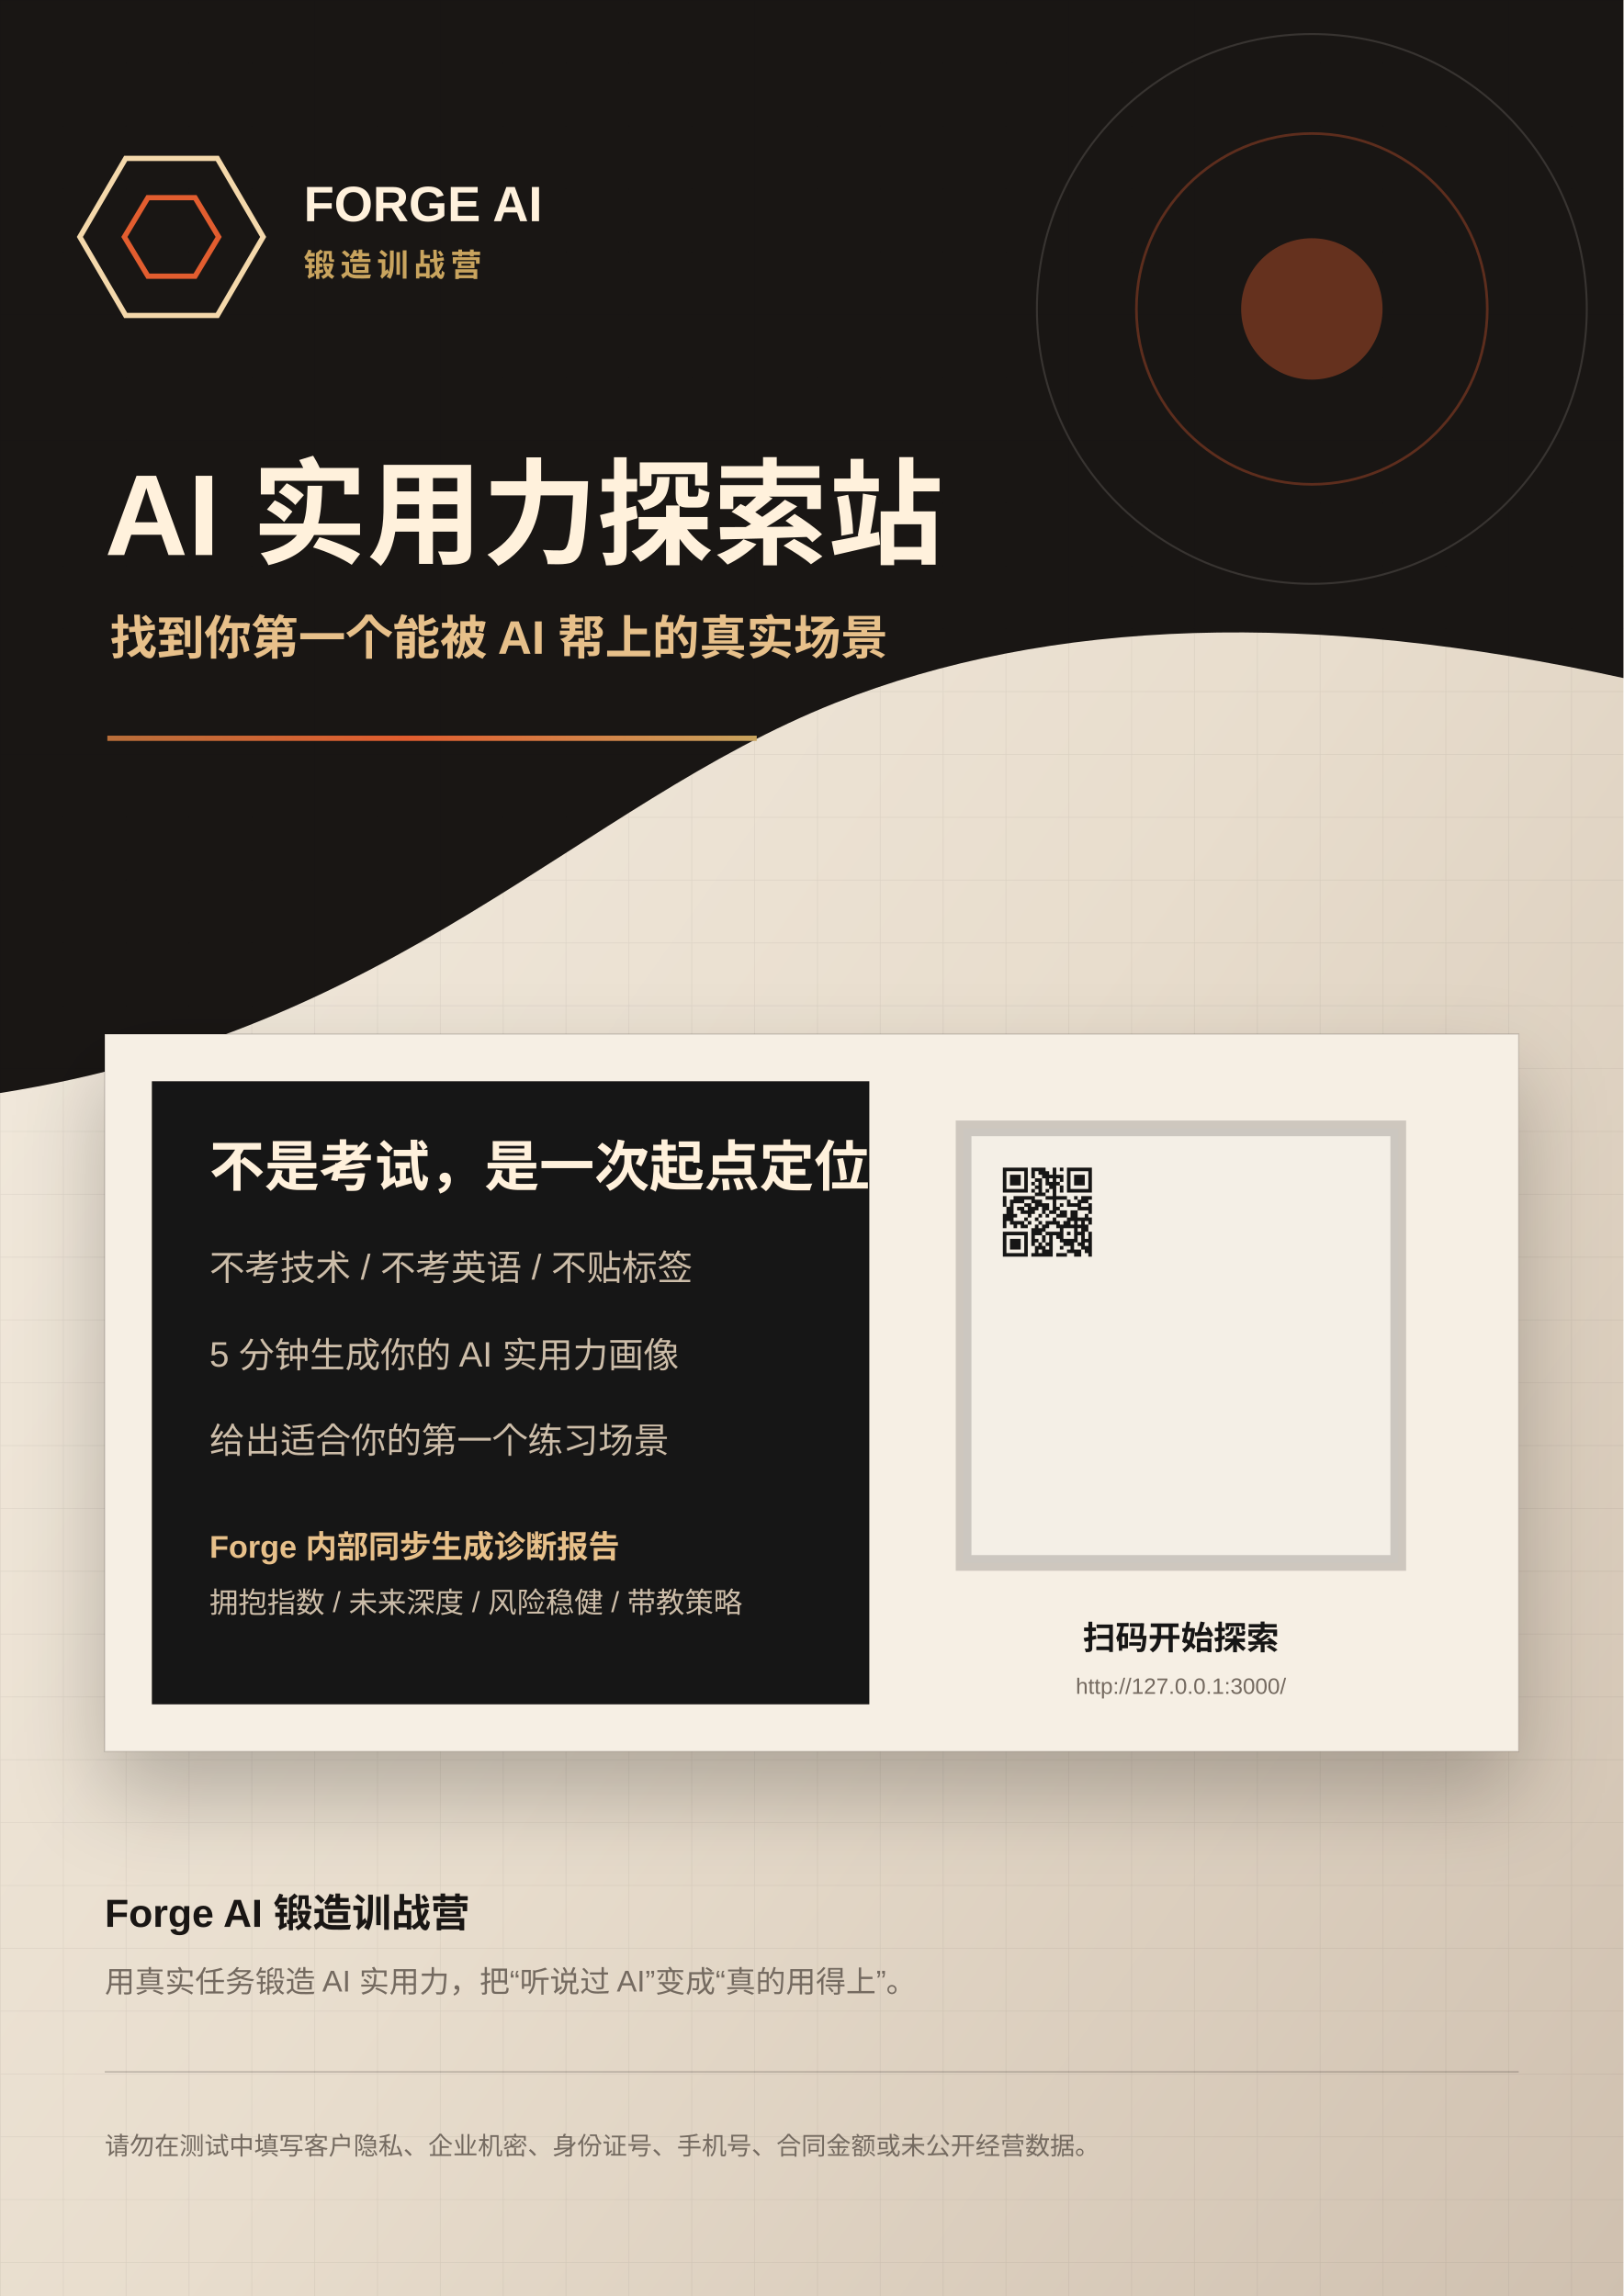
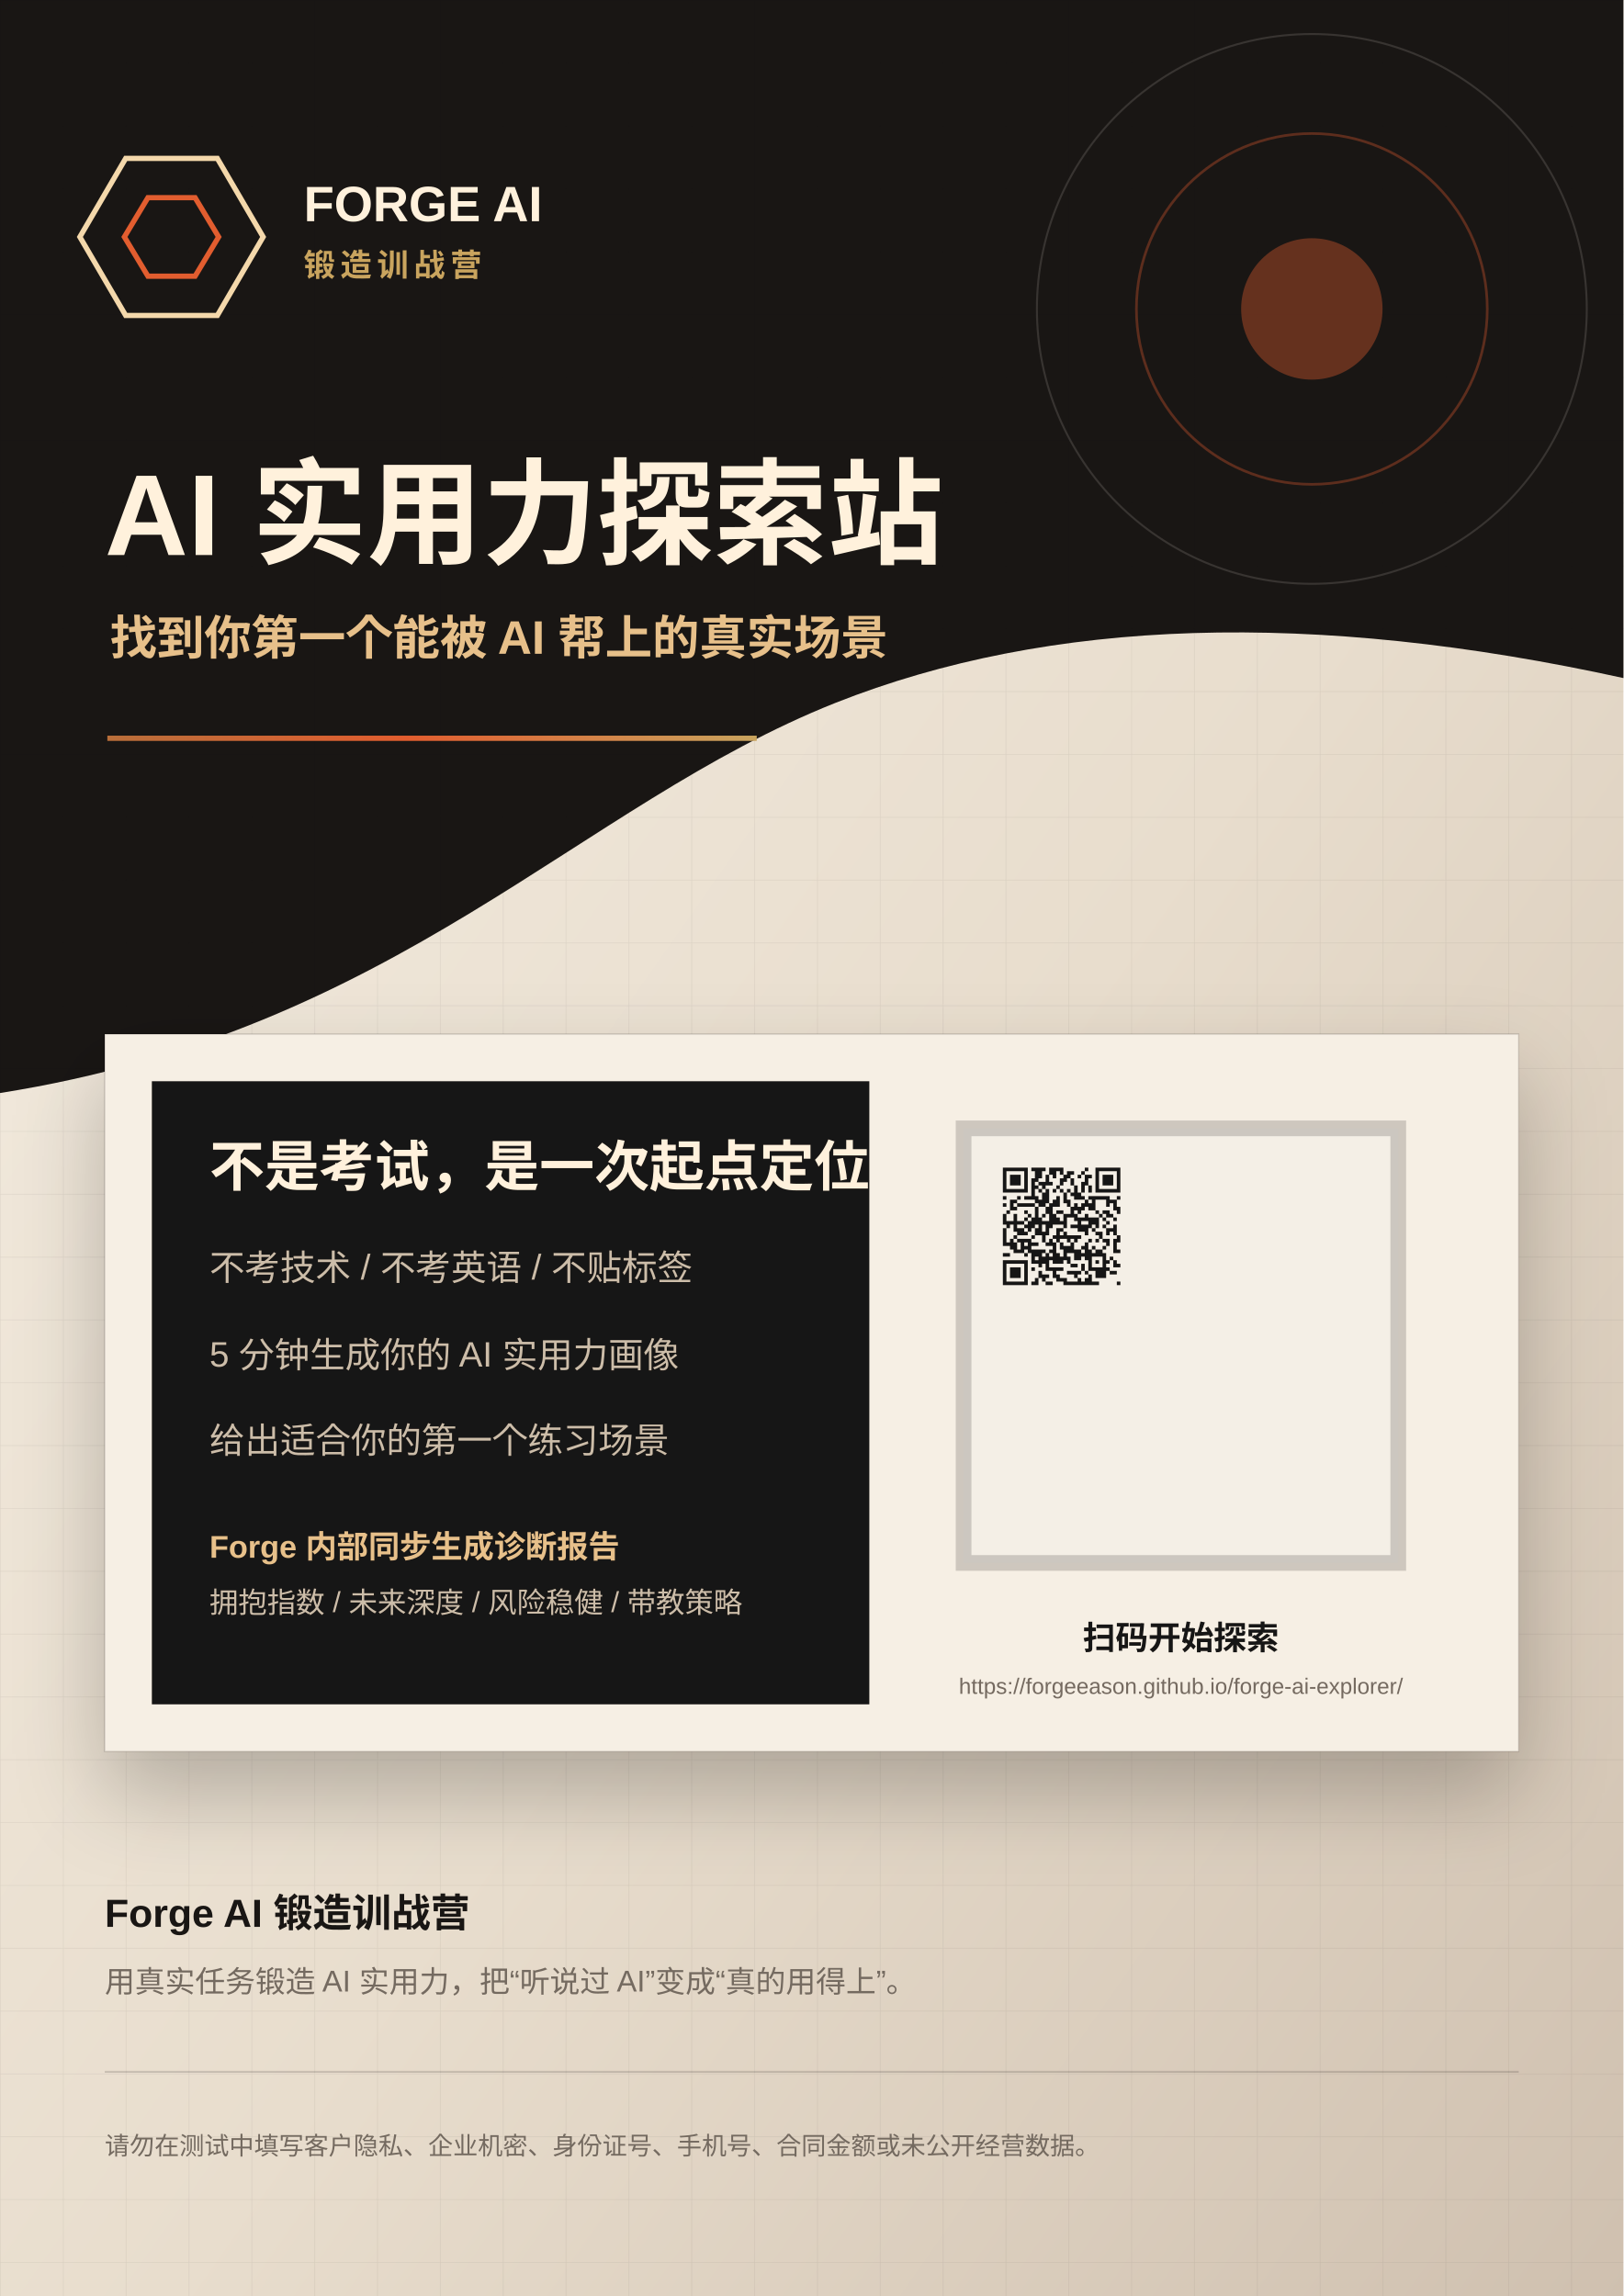
<svg xmlns="http://www.w3.org/2000/svg" width="1240" height="1754" viewBox="0 0 1240 1754">
  <defs>
    <linearGradient id="paper" x1="0" x2="1" y1="0" y2="1">
      <stop offset="0" stop-color="#f6efe4" />
      <stop offset="0.55" stop-color="#e8ddcd" />
      <stop offset="1" stop-color="#cfc0af" />
    </linearGradient>
    <linearGradient id="ember" x1="0" x2="1">
      <stop offset="0" stop-color="#b96e3a" />
      <stop offset="0.46" stop-color="#e25d2f" />
      <stop offset="1" stop-color="#c9a45e" />
    </linearGradient>
    <filter id="softShadow" x="-20%" y="-20%" width="140%" height="140%">
      <feDropShadow dx="0" dy="32" stdDeviation="34" flood-color="#191614" flood-opacity="0.24" />
    </filter>
    <pattern id="grid" width="48" height="48" patternUnits="userSpaceOnUse">
      <path d="M48 0H0V48" fill="none" stroke="#191614" stroke-opacity="0.07" stroke-width="1" />
    </pattern>
  </defs>
  <rect width="1240" height="1754" fill="url(#paper)" />
  <rect width="1240" height="1754" fill="url(#grid)" />
  <path d="M0 0H1240V518C1003 466 802 472 638 537C442 615 304 787 0 835V0Z" fill="#191614" />
  <path d="M0 0H1240V518C1003 466 802 472 638 537C442 615 304 787 0 835V0Z" fill="url(#grid)" opacity=".48" />
  <circle cx="1002" cy="236" r="210" fill="none" stroke="#f4efe6" stroke-opacity=".14" stroke-width="1.5" />
  <circle cx="1002" cy="236" r="134" fill="none" stroke="#e25d2f" stroke-opacity=".34" stroke-width="2" />
  <circle cx="1002" cy="236" r="54" fill="#e25d2f" opacity=".38" />
  <path d="M96 121H166L201 181L166 241H96L61 181L96 121Z" fill="none" stroke="#f4d8ab" stroke-width="4" />
  <path d="M113 151H149L167 181L149 211H113L95 181L113 151Z" fill="none" stroke="#e25d2f" stroke-width="4" />
  <text x="232" y="169" fill="#fff1dc" font-family="Arial,'Microsoft YaHei',sans-serif" font-size="38" font-weight="800">FORGE AI</text>
  <text x="232" y="211" fill="#c9a45e" font-family="Arial,'Microsoft YaHei',sans-serif" font-size="24" font-weight="700" letter-spacing="4">锻造训战营</text>
  <text x="80" y="424" fill="#fff1dc" font-family="Arial,'Microsoft YaHei',sans-serif" font-size="88" font-weight="900">AI 实用力探索站</text>
  <text x="84" y="500" fill="#e7c08a" font-family="Arial,'Microsoft YaHei',sans-serif" font-size="36" font-weight="700">找到你第一个能被 AI 帮上的真实场景</text>
  <rect x="82" y="562" width="496" height="4" fill="url(#ember)" />
  <g filter="url(#softShadow)">
    <rect x="80" y="790" width="1080" height="548" fill="#f6efe4" stroke="#191614" stroke-opacity=".16" />
    <rect x="116" y="826" width="548" height="476" fill="#191614" />
    <rect x="116" y="826" width="548" height="476" fill="url(#grid)" opacity=".32" />
    <text x="160" y="906" fill="#fff1dc" font-family="Arial,'Microsoft YaHei',sans-serif" font-size="42" font-weight="850">不是考试，是一次起点定位</text>
    <text x="160" y="978" fill="#ccbda9" font-family="Arial,'Microsoft YaHei',sans-serif" font-size="27">不考技术 / 不考英语 / 不贴标签</text>
    <text x="160" y="1044" fill="#ccbda9" font-family="Arial,'Microsoft YaHei',sans-serif" font-size="27">5 分钟生成你的 AI 实用力画像</text>
    <text x="160" y="1110" fill="#ccbda9" font-family="Arial,'Microsoft YaHei',sans-serif" font-size="27">给出适合你的第一个练习场景</text>
    <text x="160" y="1190" fill="#e7c08a" font-family="Arial,'Microsoft YaHei',sans-serif" font-size="24" font-weight="700">Forge 内部同步生成诊断报告</text>
    <text x="160" y="1232" fill="#ccbda9" font-family="Arial,'Microsoft YaHei',sans-serif" font-size="22">拥抱指数 / 未来深度 / 风险稳健 / 带教策略</text>
    <rect x="736" y="862" width="332" height="332" fill="#f4efe6" stroke="#191614" stroke-opacity=".18" stroke-width="12" />
    <g transform="translate(766 892) scale(2.72)">
-       <path fill="#f4efe6" d="M0 0h25v25H0z" />
-       <path stroke="#191614" d="M0 0.5h7m1 0h4m2 0h1m1 0h1m1 0h7M0 1.5h1m5 0h1m1 0h1m1 0h3m1 0h1m3 0h1m5 0h1M0 2.5h1m1 0h3m1 0h1m1 0h1m2 0h6m1 0h1m1 0h3m1 0h1M0 3.5h1m1 0h3m1 0h1m2 0h2m1 0h1m1 0h1m1 0h1m1 0h1m1 0h3m1 0h1M0 4.5h1m1 0h3m1 0h1m1 0h1m1 0h1m1 0h4m2 0h1m1 0h3m1 0h1M0 5.5h1m5 0h1m2 0h2m2 0h2m1 0h1m1 0h1m5 0h1M0 6.5h7m1 0h1m1 0h1m1 0h1m1 0h1m1 0h1m1 0h7M9 7.5h3m2 0h1M0 8.5h1m2 0h6m3 0h6m2 0h1m1 0h3M0 9.5h1m1 0h4m2 0h3m3 0h1m3 0h1m2 0h3M0 10.5h1m1 0h1m3 0h2m1 0h4m1 0h1m1 0h1m1 0h4m2 0h1M1 11.5h2m1 0h2m1 0h3m1 0h2m1 0h2m5 0h4M1 12.5h2m2 0h4m2 0h1m1 0h2m1 0h2m1 0h2m3 0h1M0 13.5h4m3 0h1m2 0h1m1 0h1m2 0h3m1 0h2m2 0h1M0 14.5h3m3 0h1m2 0h1m4 0h1m3 0h7M0 15.5h1m1 0h4m1 0h1m2 0h1m1 0h4m1 0h2m1 0h1m1 0h1m1 0h1M0 16.5h1m2 0h1m1 0h2m2 0h1m1 0h2m2 0h9M8 17.5h4m4 0h1m3 0h1m1 0h2M0 18.5h7m1 0h3m1 0h5m1 0h1m1 0h3m1 0h1M0 19.5h1m5 0h1m1 0h1m2 0h1m1 0h1m1 0h2m3 0h1m1 0h1m1 0h1M0 20.5h1m1 0h3m1 0h1m1 0h2m1 0h1m1 0h1m2 0h5m1 0h3M0 21.5h1m1 0h3m1 0h1m1 0h1m1 0h1m1 0h2m3 0h3m1 0h2m1 0h1M0 22.5h1m1 0h3m1 0h1m2 0h3m1 0h1m2 0h1m2 0h1m2 0h3M0 23.5h1m5 0h1m2 0h1m1 0h3m4 0h4m1 0h2M0 24.5h7m1 0h6m1 0h3m2 0h2m2 0h1" />
+       <path fill="#f4efe6" d="M0 0h33v33H0z" />
+       <path stroke="#191614" d="M0 0.5h7m1 0h4m1 0h4m6 0h1m2 0h7M0 1.5h1m5 0h1m2 0h2m2 0h2m1 0h1m1 0h2m2 0h1m3 0h1m5 0h1M0 2.5h1m1 0h3m1 0h1m2 0h2m1 0h1m1 0h1m2 0h2m2 0h1m1 0h2m1 0h1m1 0h3m1 0h1M0 3.5h1m1 0h3m1 0h1m1 0h2m2 0h1m3 0h2m1 0h1m3 0h1m2 0h1m1 0h3m1 0h1M0 4.5h1m1 0h3m1 0h1m1 0h1m1 0h4m2 0h1m2 0h1m2 0h2m2 0h1m1 0h3m1 0h1M0 5.5h1m5 0h1m1 0h2m1 0h1m3 0h1m4 0h1m1 0h1m1 0h1m1 0h1m5 0h1M0 6.5h7m1 0h1m1 0h1m1 0h1m1 0h1m1 0h1m1 0h1m1 0h1m1 0h1m1 0h1m1 0h7M8 7.5h1m2 0h2m4 0h1m1 0h3M0 8.5h1m3 0h1m1 0h4m1 0h2m2 0h1m1 0h1m2 0h3m1 0h6m2 0h1M2 9.5h2m5 0h4m1 0h2m1 0h2m4 0h1m1 0h1m3 0h3M0 10.5h1m1 0h1m1 0h5m1 0h2m1 0h3m2 0h1m1 0h1m1 0h4m3 0h1m1 0h1M2 11.5h2m5 0h1m2 0h2m5 0h4m1 0h2m5 0h2M1 12.5h1m4 0h1m2 0h1m2 0h2m1 0h2m2 0h1m1 0h1m4 0h1m1 0h2m2 0h1M0 13.5h1m2 0h1m3 0h1m1 0h1m1 0h1m1 0h2m2 0h4m2 0h1m3 0h1m1 0h2M0 14.5h1m2 0h1m2 0h1m1 0h3m2 0h3m1 0h1m2 0h7m1 0h1m2 0h1M0 15.5h6m1 0h11m3 0h1m2 0h3m2 0h1M1 16.5h1m1 0h1m2 0h3m1 0h1m1 0h2m3 0h1m1 0h6m1 0h1m1 0h1m2 0h1M0 17.5h1m2 0h3m1 0h1m1 0h2m1 0h1m2 0h2m4 0h3m1 0h1m3 0h3M0 18.5h1m3 0h3m2 0h4m2 0h1m1 0h1m5 0h1m2 0h2m1 0h1m1 0h1M0 19.5h1m2 0h1m4 0h1m2 0h1m2 0h8m5 0h1m4 0h1M0 20.5h1m1 0h1m1 0h4m3 0h1m1 0h1m1 0h1m2 0h1m1 0h1m3 0h1m1 0h1m1 0h2m1 0h2M0 21.5h4m1 0h1m1 0h3m2 0h3m1 0h1m2 0h1m3 0h1m5 0h1m1 0h1M2 22.5h2m1 0h3m6 0h1m1 0h4m2 0h2m1 0h1m2 0h1m2 0h1M3 23.5h3m1 0h5m1 0h2m2 0h5m1 0h2m1 0h2m3 0h2M0 24.5h2m4 0h1m1 0h3m1 0h1m1 0h2m1 0h1m2 0h9M8 25.5h1m1 0h9m1 0h2m1 0h2m3 0h1m1 0h1M0 26.5h7m1 0h5m1 0h3m1 0h1m5 0h1m1 0h1m1 0h2m1 0h1M0 27.5h1m5 0h1m3 0h1m1 0h1m6 0h2m1 0h1m1 0h1m3 0h1m2 0h2M0 28.5h1m1 0h3m1 0h1m1 0h1m3 0h5m5 0h1m1 0h6M0 29.5h1m1 0h3m1 0h1m3 0h1m3 0h1m3 0h4m1 0h1m2 0h3m1 0h2M0 30.5h1m1 0h3m1 0h1m3 0h3m1 0h2m4 0h1m3 0h1m1 0h3M0 31.5h1m5 0h1m2 0h1m1 0h1m3 0h3m3 0h1m1 0h2M0 32.5h7m1 0h2m2 0h2m3 0h10m5 0h1" />
    </g>
    <text x="902" y="1260" text-anchor="middle" fill="#191614" font-family="Arial,'Microsoft YaHei',sans-serif" font-size="25" font-weight="800">扫码开始探索</text>
-     <text x="902" y="1294" text-anchor="middle" fill="#746a60" font-family="Arial,'Microsoft YaHei',sans-serif" font-size="17">http://127.0.0.1:3000/</text>
+     <text x="902" y="1294" text-anchor="middle" fill="#746a60" font-family="Arial,'Microsoft YaHei',sans-serif" font-size="17">https://forgeeason.github.io/forge-ai-explorer/</text>
  </g>
  <text x="80" y="1472" fill="#191614" font-family="Arial,'Microsoft YaHei',sans-serif" font-size="30" font-weight="800">Forge AI 锻造训战营</text>
  <text x="80" y="1522" fill="#746a60" font-family="Arial,'Microsoft YaHei',sans-serif" font-size="23">用真实任务锻造 AI 实用力，把“听说过 AI”变成“真的用得上”。</text>
  <rect x="80" y="1582" width="1080" height="1.5" fill="#191614" opacity=".16" />
  <text x="80" y="1646" fill="#746a60" font-family="Arial,'Microsoft YaHei',sans-serif" font-size="19">请勿在测试中填写客户隐私、企业机密、身份证号、手机号、合同金额或未公开经营数据。</text>
</svg>
